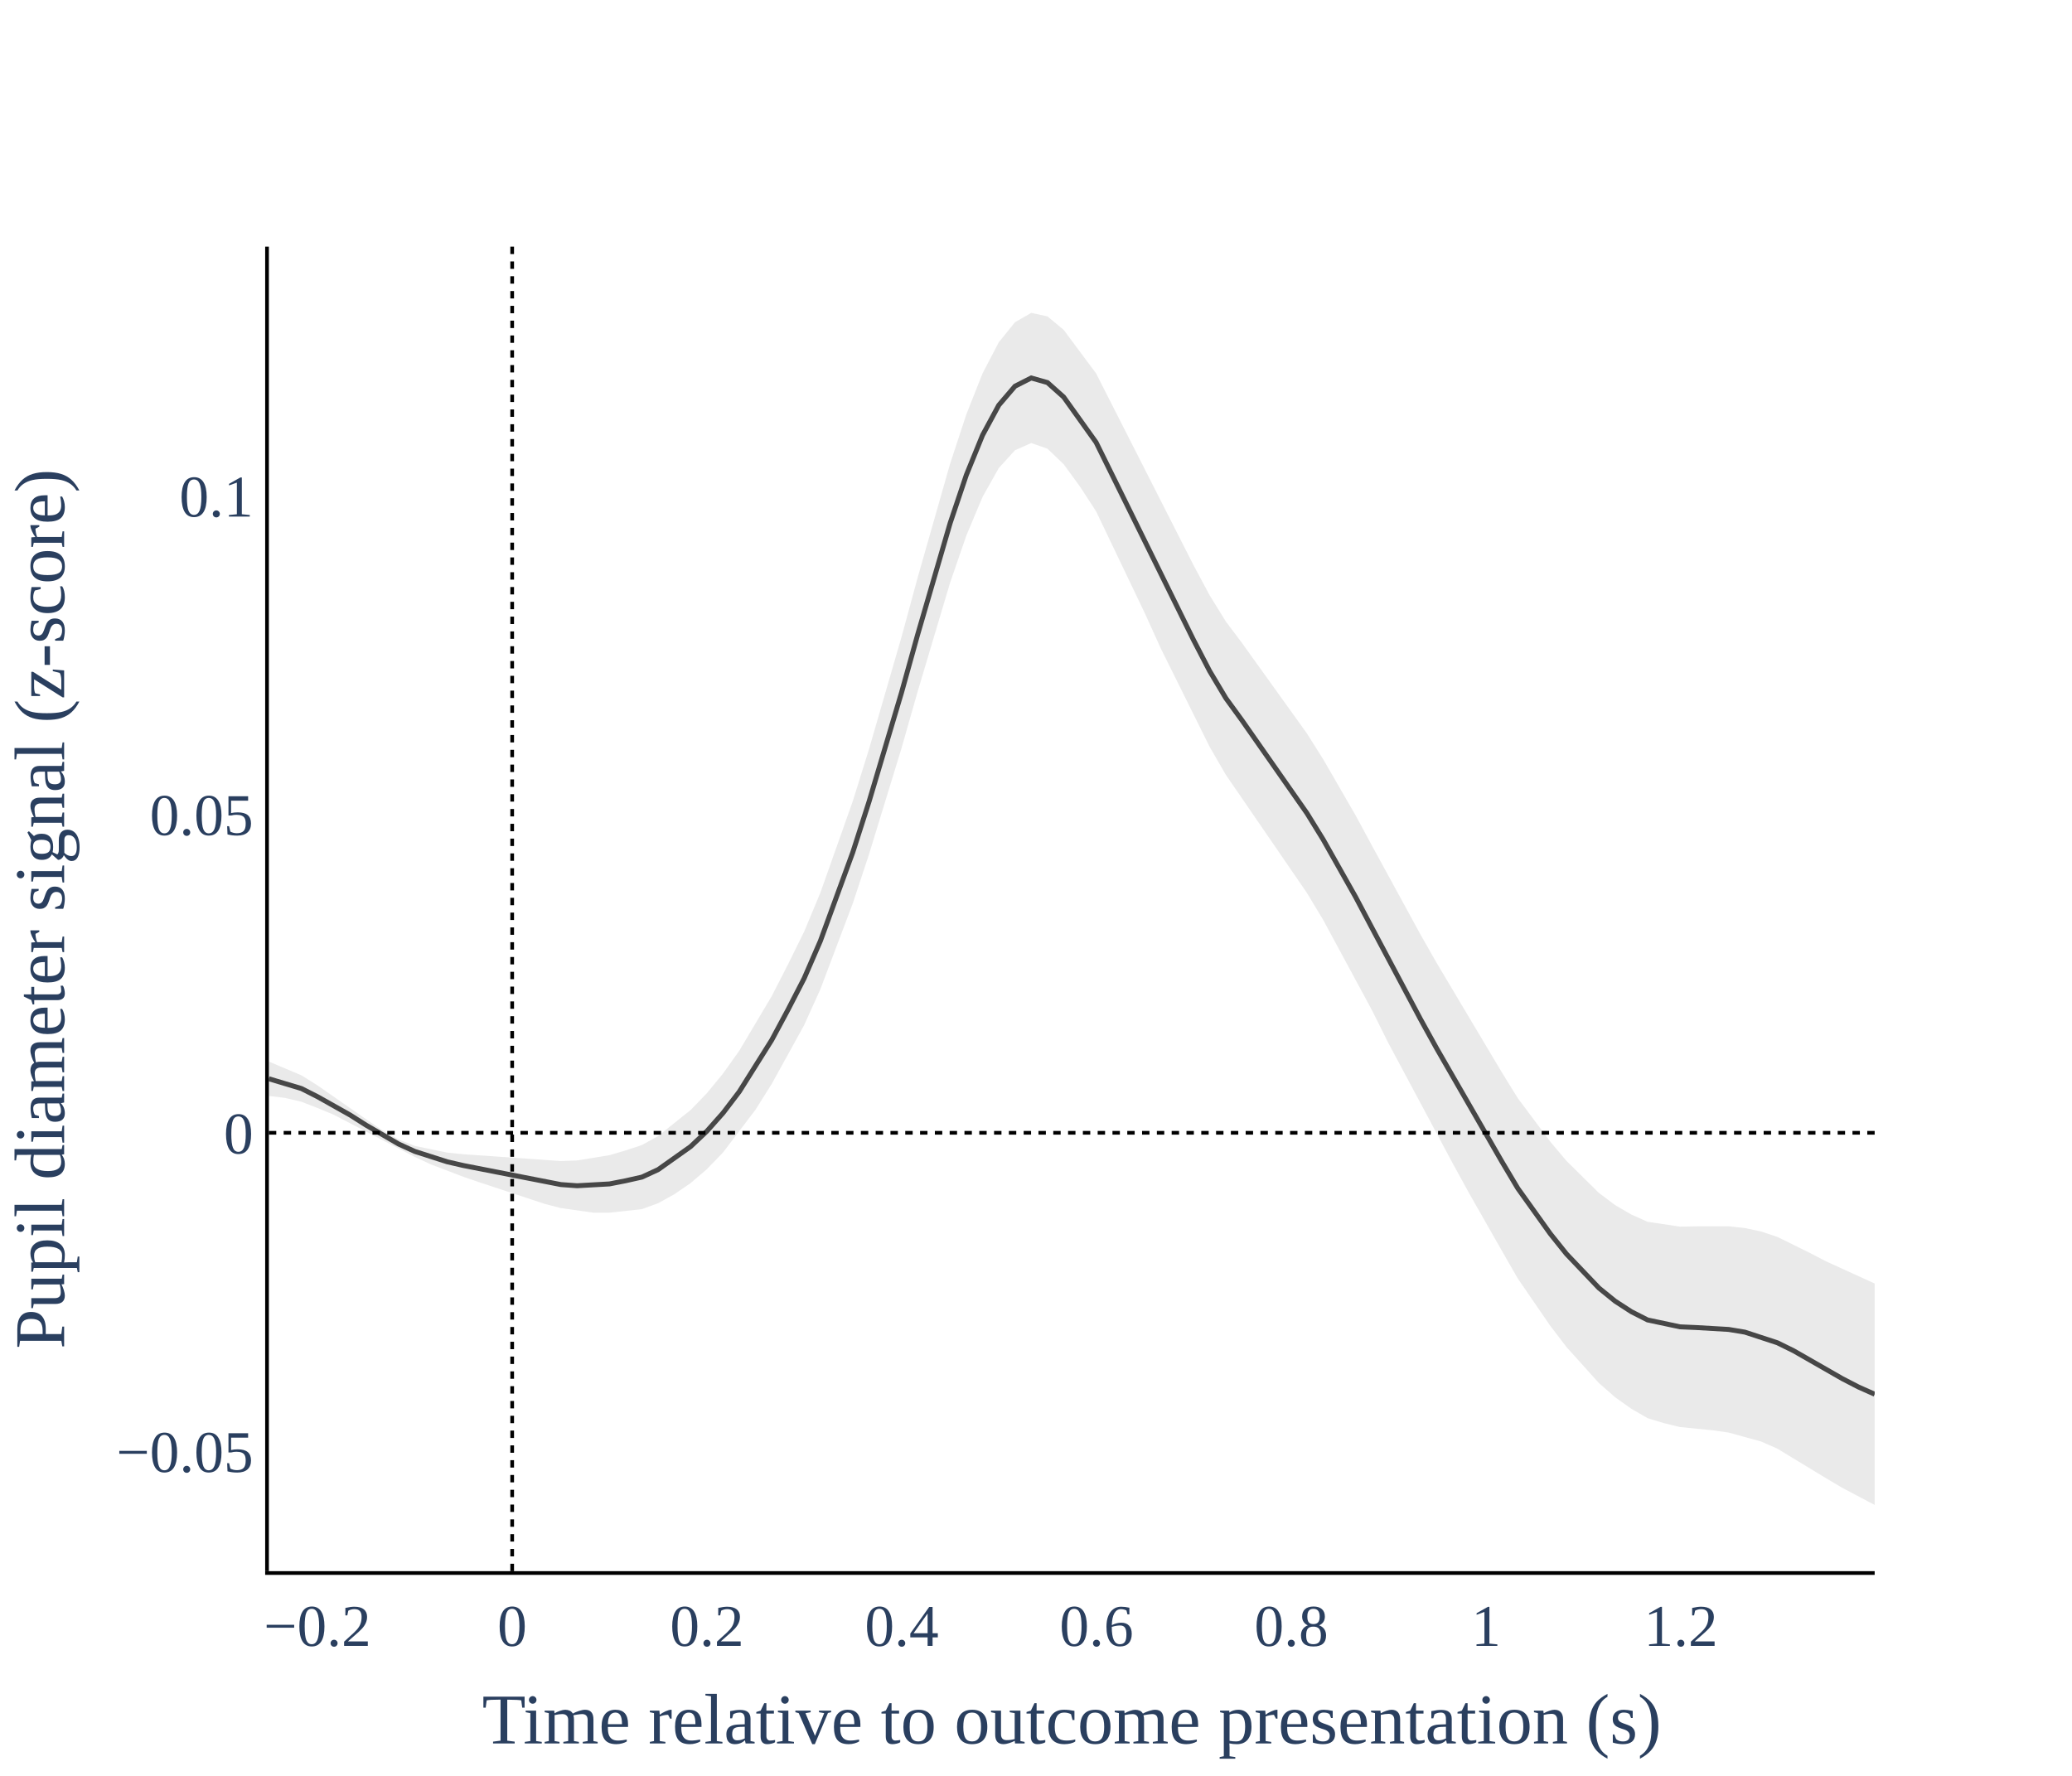
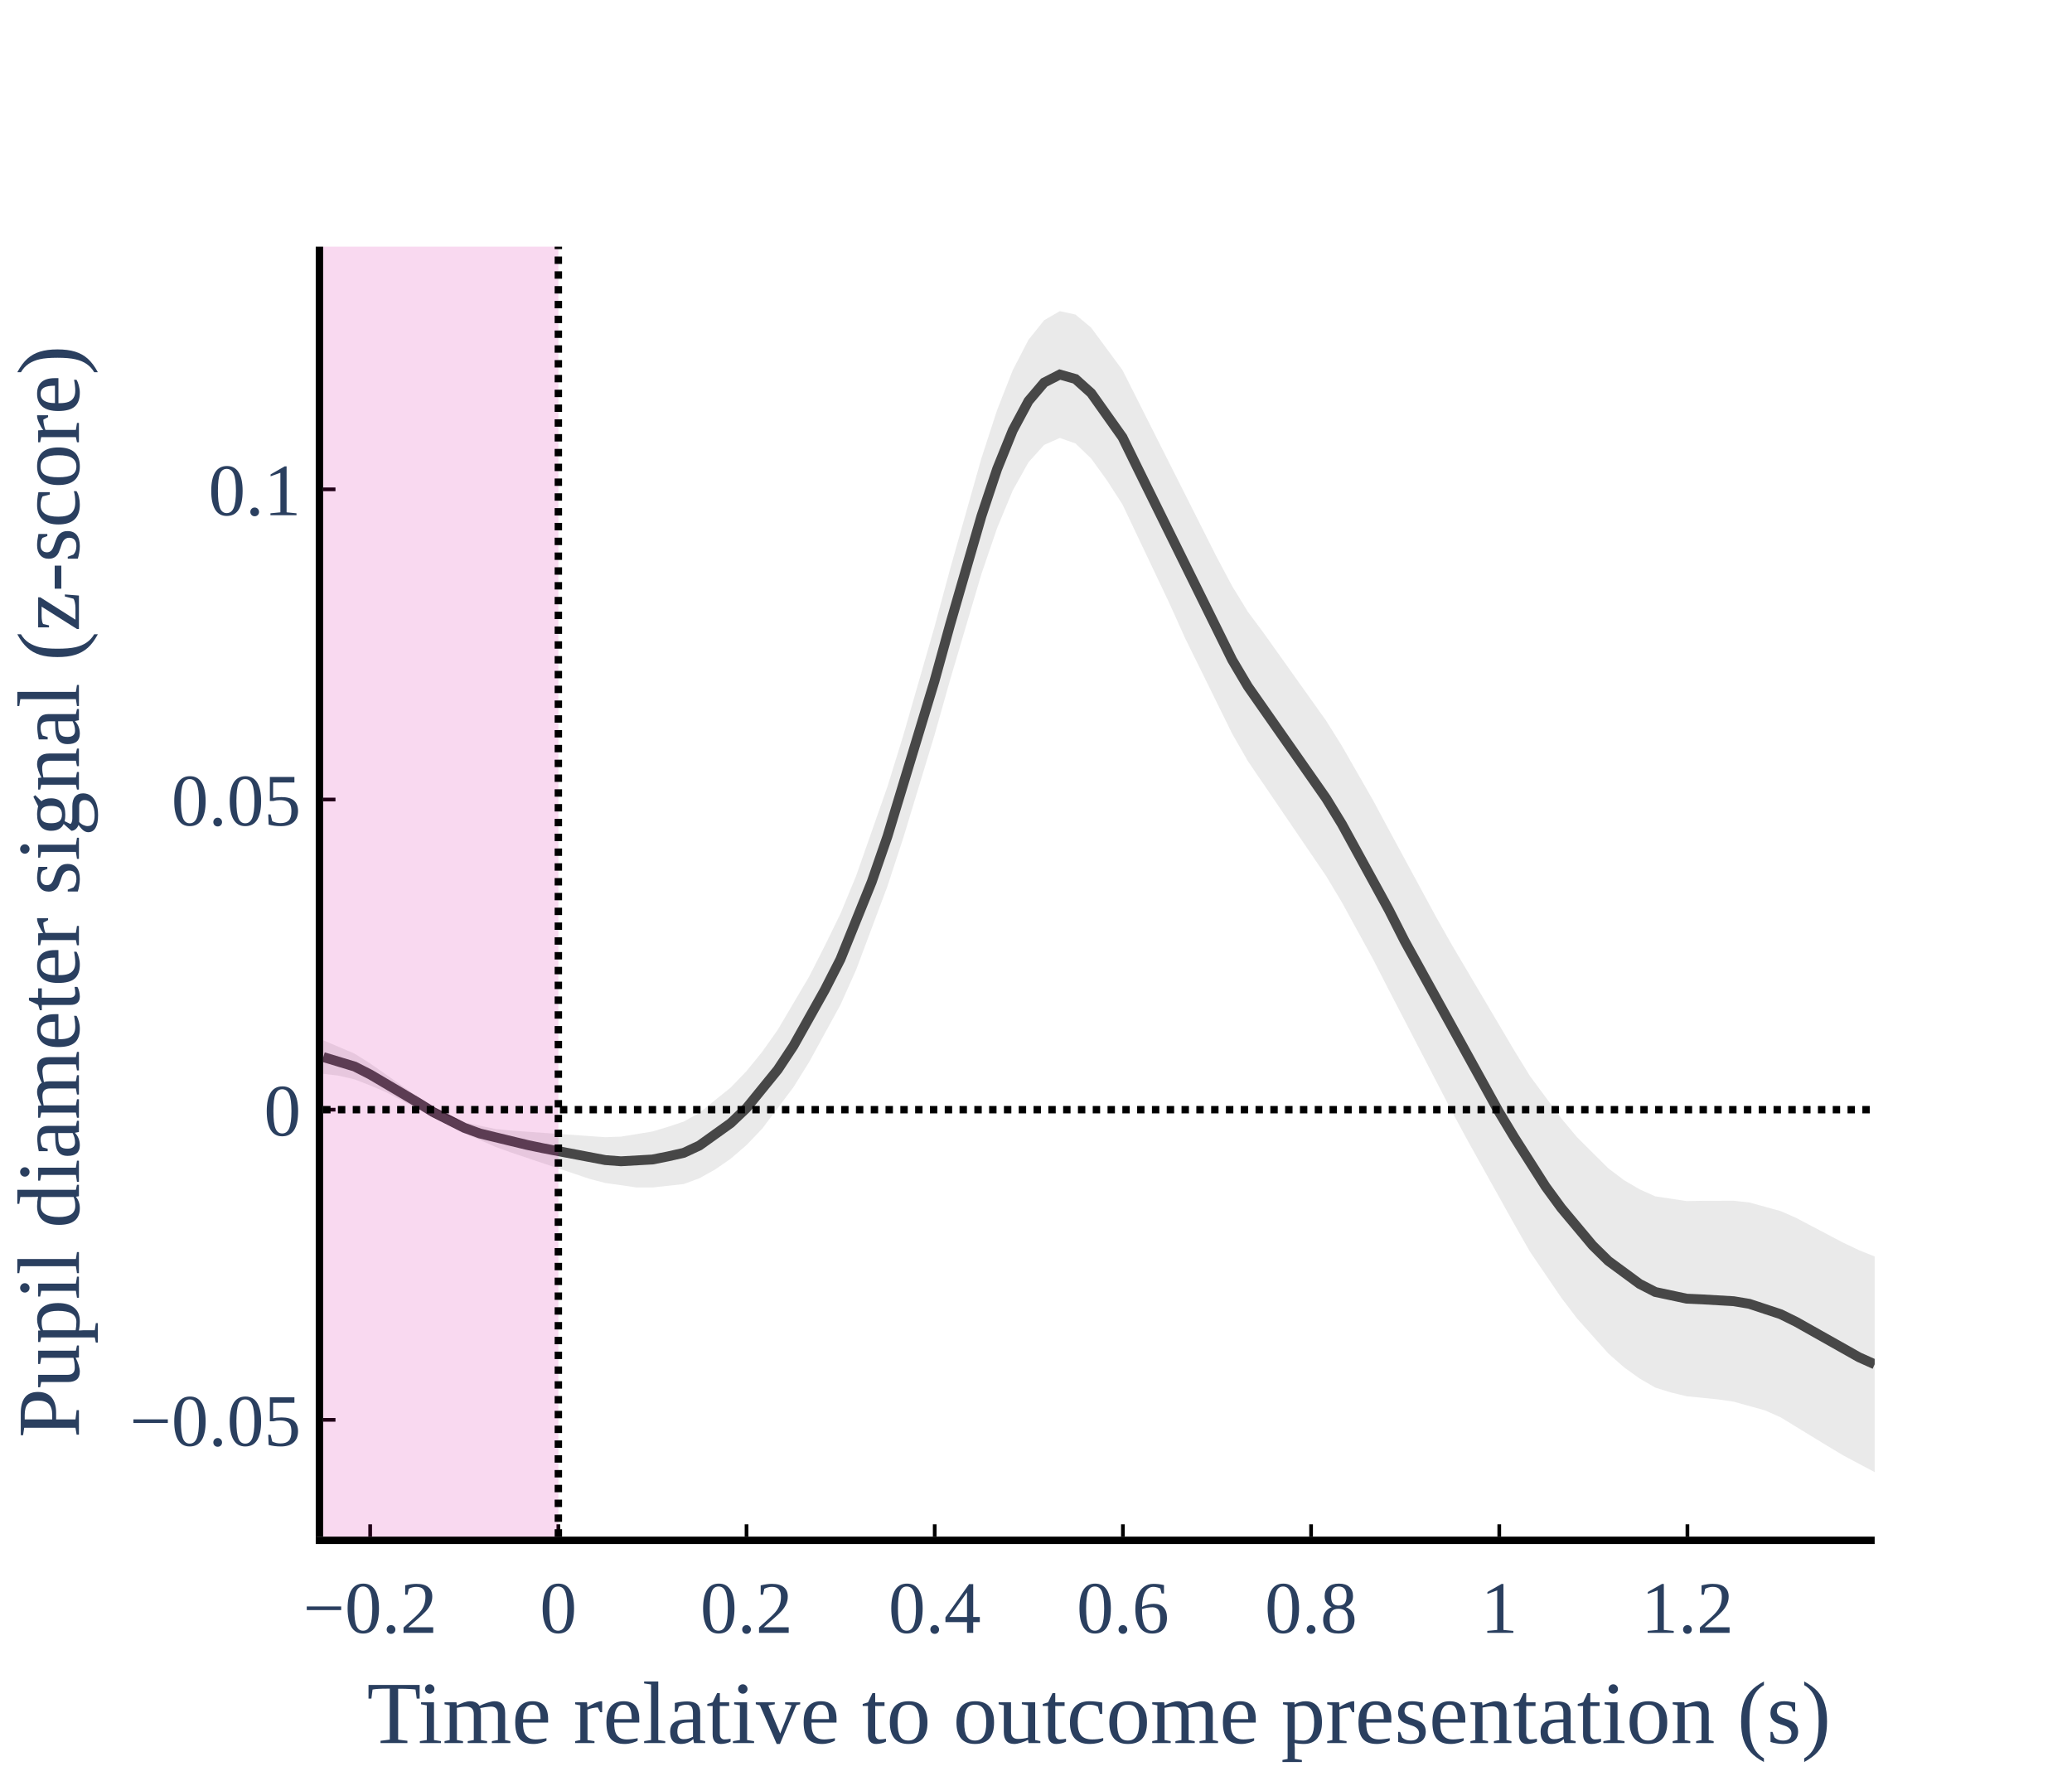
<svg xmlns="http://www.w3.org/2000/svg" class="main-svg" width="2625" height="2250" style="" viewBox="0 0 840 720">
  <rect x="0" y="0" width="840" height="720" style="fill: rgb(255, 255, 255); fill-opacity: 1;" />
-   <defs id="defs-99878c">
+   <defs id="defs-2cbe1e">
    <g class="clips">
-       <clipPath id="clip99878cxyplot" class="plotclip">
-         <rect width="651" height="537" />
+       <clipPath id="clip2cbe1exyplot" class="plotclip">
+         <rect width="629" height="523" />
      </clipPath>
-       <clipPath class="axesclip" id="clip99878cx">
-         <rect x="109" y="0" width="651" height="720" />
+       <clipPath class="axesclip" id="clip2cbe1ex">
+         <rect x="131" y="0" width="629" height="720" />
      </clipPath>
-       <clipPath class="axesclip" id="clip99878cy">
-         <rect x="0" y="100" width="840" height="537" />
+       <clipPath class="axesclip" id="clip2cbe1ey">
+         <rect x="0" y="100" width="840" height="523" />
      </clipPath>
-       <clipPath class="axesclip" id="clip99878cxy">
-         <rect x="109" y="100" width="651" height="537" />
+       <clipPath class="axesclip" id="clip2cbe1exy">
+         <rect x="131" y="100" width="629" height="523" />
      </clipPath>
    </g>
    <g class="gradients" />
    <g class="patterns" />
  </defs>
  <g class="bglayer">
-     <rect class="bg" x="109" y="100" width="651" height="537" style="fill: rgb(255, 255, 255); fill-opacity: 1; stroke-width: 0;" />
+     <rect class="bg" x="131" y="100" width="629" height="523" style="fill: rgb(255, 255, 255); fill-opacity: 1; stroke-width: 0;" />
  </g>
  <g class="layer-below">
    <g class="imagelayer" />
    <g class="shapelayer" />
  </g>
  <g class="cartesianlayer">
    <g class="subplot xy">
      <g class="layer-subplot">
        <g class="shapelayer" />
        <g class="imagelayer" />
      </g>
      <g class="minor-gridlayer">
        <g class="x" />
        <g class="y" />
      </g>
      <g class="gridlayer">
        <g class="x">
-           <path class="xgrid crisp" transform="translate(128.67,0)" d="M0,100v537" style="stroke: rgb(255, 255, 255); stroke-opacity: 1; stroke-width: 1px;" />
-           <path class="xgrid crisp" transform="translate(286.6,0)" d="M0,100v537" style="stroke: rgb(255, 255, 255); stroke-opacity: 1; stroke-width: 1px;" />
-           <path class="xgrid crisp" transform="translate(365.57,0)" d="M0,100v537" style="stroke: rgb(255, 255, 255); stroke-opacity: 1; stroke-width: 1px;" />
-           <path class="xgrid crisp" transform="translate(444.53,0)" d="M0,100v537" style="stroke: rgb(255, 255, 255); stroke-opacity: 1; stroke-width: 1px;" />
-           <path class="xgrid crisp" transform="translate(523.5,0)" d="M0,100v537" style="stroke: rgb(255, 255, 255); stroke-opacity: 1; stroke-width: 1px;" />
-           <path class="xgrid crisp" transform="translate(602.47,0)" d="M0,100v537" style="stroke: rgb(255, 255, 255); stroke-opacity: 1; stroke-width: 1px;" />
-           <path class="xgrid crisp" transform="translate(681.43,0)" d="M0,100v537" style="stroke: rgb(255, 255, 255); stroke-opacity: 1; stroke-width: 1px;" />
+           <path class="xgrid crisp" transform="translate(150.07,0)" d="M0,100v523" style="stroke: rgb(255, 255, 255); stroke-opacity: 1; stroke-width: 1px;" />
+           <path class="xgrid crisp" transform="translate(302.65,0)" d="M0,100v523" style="stroke: rgb(255, 255, 255); stroke-opacity: 1; stroke-width: 1px;" />
+           <path class="xgrid crisp" transform="translate(378.94,0)" d="M0,100v523" style="stroke: rgb(255, 255, 255); stroke-opacity: 1; stroke-width: 1px;" />
+           <path class="xgrid crisp" transform="translate(455.23,0)" d="M0,100v523" style="stroke: rgb(255, 255, 255); stroke-opacity: 1; stroke-width: 1px;" />
+           <path class="xgrid crisp" transform="translate(531.52,0)" d="M0,100v523" style="stroke: rgb(255, 255, 255); stroke-opacity: 1; stroke-width: 1px;" />
+           <path class="xgrid crisp" transform="translate(607.81,0)" d="M0,100v523" style="stroke: rgb(255, 255, 255); stroke-opacity: 1; stroke-width: 1px;" />
+           <path class="xgrid crisp" transform="translate(684.09,0)" d="M0,100v523" style="stroke: rgb(255, 255, 255); stroke-opacity: 1; stroke-width: 1px;" />
        </g>
        <g class="y">
-           <path class="ygrid crisp" transform="translate(0,588.39)" d="M109,0h651" style="stroke: rgb(255, 255, 255); stroke-opacity: 1; stroke-width: 1px;" />
-           <path class="ygrid crisp" transform="translate(0,330.15)" d="M109,0h651" style="stroke: rgb(255, 255, 255); stroke-opacity: 1; stroke-width: 1px;" />
-           <path class="ygrid crisp" transform="translate(0,201.03)" d="M109,0h651" style="stroke: rgb(255, 255, 255); stroke-opacity: 1; stroke-width: 1px;" />
+           <path class="ygrid crisp" transform="translate(0,575.65)" d="M131,0h629" style="stroke: rgb(255, 255, 255); stroke-opacity: 1; stroke-width: 1px;" />
+           <path class="ygrid crisp" transform="translate(0,324.15)" d="M131,0h629" style="stroke: rgb(255, 255, 255); stroke-opacity: 1; stroke-width: 1px;" />
+           <path class="ygrid crisp" transform="translate(0,198.39)" d="M131,0h629" style="stroke: rgb(255, 255, 255); stroke-opacity: 1; stroke-width: 1px;" />
        </g>
      </g>
      <g class="zerolinelayer">
-         <path class="xzl zl crisp" transform="translate(207.64,0)" d="M0,100v537" style="stroke: rgb(255, 255, 255); stroke-opacity: 1; stroke-width: 2px;" />
-         <path class="yzl zl crisp" transform="translate(0,459.27)" d="M109,0h651" style="stroke: rgb(255, 255, 255); stroke-opacity: 1; stroke-width: 2px;" />
+         <path class="xzl zl crisp" transform="translate(226.36,0)" d="M0,100v523" style="stroke: rgb(255, 255, 255); stroke-opacity: 1; stroke-width: 2px;" />
+         <path class="yzl zl crisp" transform="translate(0,449.9)" d="M131,0h629" style="stroke: rgb(255, 255, 255); stroke-opacity: 1; stroke-width: 2px;" />
      </g>
      <g class="layer-between">
        <g class="shapelayer" />
        <g class="imagelayer" />
      </g>
      <path class="xlines-below" />
      <path class="ylines-below" />
      <g class="overlines-below" />
      <g class="xaxislayer-below" />
      <g class="yaxislayer-below" />
      <g class="overaxes-below" />
      <g class="overplot">
-         <g class="xy" transform="translate(109,100)" clip-path="url(#clip99878cxyplot)">
+         <g class="xy" transform="translate(131,100)" clip-path="url(#clip2cbe1exyplot)">
          <g class="scatterlayer mlayer">
-             <g class="trace scatter trace3c2cbf" style="stroke-miterlimit: 2; opacity: 1;">
+             <g class="trace scatter trace73a81f" style="stroke-miterlimit: 2; opacity: 1;">
              <g class="fills" />
              <g class="errorbars" />
              <g class="lines">
-                 <path class="js-line" d="M0,337.37L13.15,341.31L19.73,344.64L32.88,352.03L39.45,356.2L52.61,363.83L59.18,366.83L72.33,371.04L78.91,372.55L118.36,380.26L124.94,380.74L138.09,380L144.67,378.71L151.24,377.23L157.82,374.19L170.97,364.86L177.55,358.64L184.12,351.24L190.7,342.61L203.85,321.68L210.42,309.44L217,296.67L223.58,281.51L236.73,245.53L243.3,225.05L256.45,180.9L263.03,157.26L276.18,112.13L282.76,92.57L289.33,76.43L295.91,64.27L302.49,56.58L309.06,53.24L315.64,55.1L322.21,60.96L335.36,79.35L341.94,92.68L374.82,159.39L381.39,172.05L387.97,183.07L394.55,192.11L420.85,229.72L427.42,240.37L440.58,263.69L447.15,276.11L466.88,313.21L473.45,325.09L499.76,370.77L506.33,381.8L519.48,400.18L526.06,408.4L539.21,422.2L545.79,427.54L552.36,431.8L558.94,435.15L572.09,437.94L578.67,438.23L591.82,439L598.39,440.09L611.55,444.4L618.12,447.63L637.85,458.93L644.42,462.33L651,465.26" style="vector-effect: none; fill: none; stroke: rgb(0, 0, 0); stroke-opacity: 0.8; stroke-width: 2px; opacity: 1;" />
+                 <path class="js-line" d="M0.07,328.57L12.77,332.41L19.13,335.65L38.19,346.91L44.54,350.84L57.24,357.26L63.6,359.57L82.66,364.18L89.01,365.51L114.42,370.34L120.77,370.82L133.48,370.1L139.83,368.84L146.18,367.4L152.54,364.44L165.24,355.35L171.6,349.29L184.3,333.68L190.65,324.07L203.36,301.38L209.71,288.94L222.42,257.48L228.77,239.13L247.83,176.19L254.18,153.16L266.89,109.2L273.24,90.16L279.59,74.44L285.95,62.59L292.3,55.11L298.65,51.85L305.01,53.66L311.36,59.37L324.06,77.28L330.42,90.27L368.53,167.56L374.89,178.3L406.65,223.73L413,234.11L432.06,268.92L438.41,281.45L476.53,350.56L482.88,361.1L495.59,381.07L501.94,389.75L514.65,404.94L521,411.19L533.71,420.54L540.06,423.81L552.77,426.52L559.12,426.81L571.82,427.55L578.18,428.61L590.88,432.82L597.24,435.96L622.65,450.28L629,453.13" style="vector-effect: none; fill: none; stroke: rgb(0, 0, 0); stroke-opacity: 0.8; stroke-width: 4px; opacity: 1;" />
              </g>
              <g class="points" />
              <g class="text" />
            </g>
-             <g class="trace scatter traceb607ed" style="stroke-miterlimit: 2; opacity: 1;">
+             <g class="trace scatter tracef8ea2f" style="stroke-miterlimit: 2; opacity: 1;">
              <g class="fills">
                <g>
-                   <path class="js-fill" d="M0,330.4L13.15,335.95L19.73,340.06L39.45,353.8L46.03,358.3L52.61,361.98L59.18,364.59L72.33,367.31L78.91,367.97L118.36,370.73L124.94,370.48L138.09,368.35L144.67,366.4L151.24,364.24L157.82,360.57L170.97,350.05L177.55,343.24L184.12,335.24L190.7,326.01L203.85,303.89L210.42,291.07L217,277.72L223.58,261.95L236.73,224.8L243.3,203.72L256.45,158.37L263.03,134.16L276.18,88.02L282.76,68L289.33,51.39L295.91,38.77L302.49,30.63L309.06,26.85L315.64,28.27L322.21,33.72L335.36,51.39L341.94,64.34L374.82,129.07L381.39,141.33L387.97,151.99L394.55,160.75L420.85,197.39L427.42,207.81L440.58,230.6L447.15,242.75L466.88,278.9L473.45,290.44L499.76,334.61L506.33,345.24L519.48,362.85L526.06,370.67L539.21,383.66L545.79,388.59L552.36,392.42L558.94,395.35L572.09,397.32L578.67,397.2L591.82,397.18L598.39,397.89L604.97,399.3L611.55,401.48L624.7,407.96L631.27,411.39L651,420.38L651,510.15L637.85,503.2L631.27,499.3L611.55,487.33L604.97,484.44L591.82,480.81L585.24,479.87L572.09,478.57L565.52,476.98L558.94,474.96L552.36,471.17L545.79,466.49L539.21,460.73L526.06,446.13L519.48,437.52L506.33,418.36L499.76,406.92L486.61,383.81L480.03,371.84L453.73,322.65L447.15,309.48L427.42,272.94L420.85,262.04L387.97,214.15L381.39,202.77L361.67,163.05L355.09,148.55L335.36,107.31L328.79,97.21L322.21,88.2L315.64,81.92L309.06,79.63L302.49,82.54L295.91,89.77L289.33,101.47L282.76,117.15L276.18,136.23L263.03,180.35L256.45,203.44L243.3,246.37L236.73,266.26L223.58,301.07L217,315.63L203.85,339.47L197.27,349.94L184.12,367.24L177.55,374.04L170.97,379.67L164.39,384.18L157.82,387.81L151.24,390.22L138.09,391.66L131.52,391.65L118.36,389.79L111.79,388.08L85.48,379.38L78.91,377.14L65.76,372.11L59.18,369.06L26.3,351.96L19.73,349.22L13.15,346.67L6.58,345.13L0,344.34Z" style="fill: rgb(150, 150, 150); fill-opacity: 0.2; stroke-width: 0;" />
+                   <path class="js-fill" d="M0.07,321.78L12.77,327.19L19.13,331.19L38.19,344.58L44.54,348.96L50.89,352.55L57.24,355.09L69.95,357.74L76.3,358.38L114.42,361.06L120.77,360.82L133.48,358.75L139.83,356.85L146.18,354.74L152.54,351.17L165.24,340.92L171.6,334.29L177.95,326.5L184.3,317.51L197.01,295.97L203.36,283.48L209.71,270.48L216.07,255.12L228.77,218.94L235.12,198.41L247.83,154.24L254.18,130.67L266.89,85.72L273.24,66.22L279.59,50.05L285.95,37.76L292.3,29.83L298.65,26.15L305.01,27.53L311.36,32.84L324.06,50.05L330.42,62.66L362.18,125.7L368.53,137.64L374.89,148.03L381.24,156.56L406.65,192.25L413,202.39L425.71,224.59L432.06,236.42L451.12,271.63L457.47,282.87L482.88,325.89L489.24,336.24L501.94,353.39L508.3,361.01L521,373.66L527.35,378.46L533.71,382.19L540.06,385.04L552.77,386.96L559.12,386.85L571.82,386.82L578.18,387.52L590.88,391.01L597.24,393.81L616.29,403.85L622.65,406.86L629,409.42L629,496.85L616.29,490.08L609.94,486.28L590.88,474.63L584.53,471.81L571.82,468.28L565.47,467.36L552.77,466.09L546.41,464.55L540.06,462.58L533.71,458.89L527.35,454.33L521,448.72L508.3,434.5L501.94,426.11L489.24,407.45L482.88,396.31L463.83,362.14L457.47,350.37L432.06,301.41L425.71,289.04L413,265.82L406.65,255.21L374.89,208.57L368.53,197.48L349.48,158.8L343.12,144.68L324.06,104.52L317.71,94.68L311.36,85.9L305.01,79.79L298.65,77.56L292.3,80.38L285.95,87.43L279.59,98.82L273.24,114.09L266.89,132.68L254.18,175.65L247.83,198.13L235.12,239.95L228.77,259.32L216.07,293.22L209.71,307.41L197.01,330.62L190.65,340.82L177.95,357.66L171.6,364.29L165.24,369.77L158.89,374.17L152.54,377.7L146.18,380.05L133.48,381.45L127.13,381.44L114.42,379.62L108.07,377.97L76.3,367.31L69.95,365L57.24,359.44L50.89,356.14L25.48,342.79L19.13,340.11L12.77,337.63L6.42,336.13L0.07,335.36Z" style="fill: rgb(150, 150, 150); fill-opacity: 0.2; stroke-width: 0;" />
                </g>
              </g>
              <g class="errorbars" />
              <g class="lines">
-                 <path class="js-line" d="M0,330.4L13.15,335.95L19.73,340.06L39.45,353.8L46.03,358.3L52.61,361.98L59.18,364.59L72.33,367.31L78.91,367.97L118.36,370.73L124.94,370.48L138.09,368.35L144.67,366.4L151.24,364.24L157.82,360.57L170.97,350.05L177.55,343.24L184.12,335.24L190.7,326.01L203.85,303.89L210.42,291.07L217,277.72L223.58,261.95L236.73,224.8L243.3,203.72L256.45,158.37L263.03,134.16L276.18,88.02L282.76,68L289.33,51.39L295.91,38.77L302.49,30.63L309.06,26.85L315.64,28.27L322.21,33.72L335.36,51.39L341.94,64.34L374.82,129.07L381.39,141.33L387.97,151.99L394.55,160.75L420.85,197.39L427.42,207.81L440.58,230.6L447.15,242.75L466.88,278.9L473.45,290.44L499.76,334.61L506.33,345.24L519.48,362.85L526.06,370.67L539.21,383.66L545.79,388.59L552.36,392.42L558.94,395.35L572.09,397.32L578.67,397.2L591.82,397.18L598.39,397.89L604.97,399.3L611.55,401.48L624.7,407.96L631.27,411.39L651,420.38L651,510.15L637.85,503.2L631.27,499.3L611.55,487.33L604.97,484.44L591.82,480.81L585.24,479.87L572.09,478.57L565.52,476.98L558.94,474.96L552.36,471.17L545.79,466.49L539.21,460.73L526.06,446.13L519.48,437.52L506.33,418.36L499.76,406.92L486.61,383.81L480.03,371.84L453.73,322.65L447.15,309.48L427.42,272.94L420.85,262.04L387.97,214.15L381.39,202.77L361.67,163.05L355.09,148.55L335.36,107.31L328.79,97.21L322.21,88.2L315.64,81.92L309.06,79.63L302.49,82.54L295.91,89.77L289.33,101.47L282.76,117.15L276.18,136.23L263.03,180.35L256.45,203.44L243.3,246.37L236.73,266.26L223.58,301.07L217,315.63L203.85,339.47L197.27,349.94L184.12,367.24L177.55,374.04L170.97,379.67L164.39,384.18L157.82,387.81L151.24,390.22L138.09,391.66L131.52,391.65L118.36,389.79L111.79,388.08L85.48,379.38L78.91,377.14L65.76,372.11L59.18,369.06L26.3,351.96L19.73,349.22L13.15,346.67L6.58,345.13L0,344.34" style="vector-effect: none; fill: none; stroke: rgb(255, 255, 255); stroke-opacity: 0; stroke-width: 2px; opacity: 1;" />
+                 <path class="js-line" d="M0.07,321.78L12.77,327.19L19.13,331.19L38.19,344.58L44.54,348.96L50.89,352.55L57.24,355.09L69.95,357.74L76.3,358.38L114.42,361.06L120.77,360.82L133.48,358.75L139.83,356.85L146.18,354.74L152.54,351.17L165.24,340.92L171.6,334.29L177.95,326.5L184.3,317.51L197.01,295.97L203.36,283.48L209.71,270.48L216.07,255.12L228.77,218.94L235.12,198.41L247.83,154.24L254.18,130.67L266.89,85.72L273.24,66.22L279.59,50.05L285.95,37.76L292.3,29.83L298.65,26.15L305.01,27.53L311.36,32.84L324.06,50.05L330.42,62.66L362.18,125.7L368.53,137.64L374.89,148.03L381.24,156.56L406.65,192.25L413,202.39L425.71,224.59L432.06,236.42L451.12,271.63L457.47,282.87L482.88,325.89L489.24,336.24L501.94,353.39L508.3,361.01L521,373.66L527.35,378.46L533.71,382.19L540.06,385.04L552.77,386.96L559.12,386.85L571.82,386.82L578.18,387.52L590.88,391.01L597.24,393.81L616.29,403.85L622.65,406.86L629,409.42L629,496.85L616.29,490.08L609.94,486.28L590.88,474.63L584.53,471.81L571.82,468.28L565.47,467.36L552.77,466.09L546.41,464.55L540.06,462.58L533.71,458.89L527.35,454.33L521,448.72L508.3,434.5L501.94,426.11L489.24,407.45L482.88,396.31L463.83,362.14L457.47,350.37L432.06,301.41L425.71,289.04L413,265.82L406.65,255.21L374.89,208.57L368.53,197.48L349.48,158.8L343.12,144.68L324.06,104.52L317.71,94.68L311.36,85.9L305.01,79.79L298.65,77.56L292.3,80.38L285.95,87.43L279.59,98.82L273.24,114.09L266.89,132.68L254.18,175.65L247.83,198.13L235.12,239.95L228.77,259.32L216.07,293.22L209.71,307.41L197.01,330.62L190.65,340.82L177.95,357.66L171.6,364.29L165.24,369.77L158.89,374.17L152.54,377.7L146.18,380.05L133.48,381.45L127.13,381.44L114.42,379.62L108.07,377.97L76.3,367.31L69.95,365L57.24,359.44L50.89,356.14L25.48,342.79L19.13,340.11L12.77,337.63L6.42,336.13L0.07,335.36" style="vector-effect: none; fill: none; stroke: rgb(255, 255, 255); stroke-opacity: 0; stroke-width: 2px; opacity: 1;" />
              </g>
              <g class="points" />
              <g class="text" />
            </g>
          </g>
        </g>
      </g>
-       <path class="xlines-above crisp" d="M107.5,637.75H760" style="fill: none; stroke-width: 1.5px; stroke: rgb(0, 0, 0); stroke-opacity: 1;" />
-       <path class="ylines-above crisp" d="M108.25,100V637" style="fill: none; stroke-width: 1.5px; stroke: rgb(0, 0, 0); stroke-opacity: 1;" />
+       <path class="xlines-above crisp" d="M128,624.5H760" style="fill: none; stroke-width: 3px; stroke: rgb(0, 0, 0); stroke-opacity: 1;" />
+       <path class="ylines-above crisp" d="M129.5,100V623" style="fill: none; stroke-width: 3px; stroke: rgb(0, 0, 0); stroke-opacity: 1;" />
      <g class="overlines-above" />
      <g class="xaxislayer-above">
+         <path class="xtick ticks crisp" d="M0,623v-5" transform="translate(150.07,0)" style="stroke: rgb(0, 0, 0); stroke-opacity: 1; stroke-width: 1.5px;" />
+         <path class="xtick ticks crisp" d="M0,623v-5" transform="translate(226.36,0)" style="stroke: rgb(0, 0, 0); stroke-opacity: 1; stroke-width: 1.5px;" />
+         <path class="xtick ticks crisp" d="M0,623v-5" transform="translate(302.65,0)" style="stroke: rgb(0, 0, 0); stroke-opacity: 1; stroke-width: 1.5px;" />
+         <path class="xtick ticks crisp" d="M0,623v-5" transform="translate(378.94,0)" style="stroke: rgb(0, 0, 0); stroke-opacity: 1; stroke-width: 1.5px;" />
+         <path class="xtick ticks crisp" d="M0,623v-5" transform="translate(455.23,0)" style="stroke: rgb(0, 0, 0); stroke-opacity: 1; stroke-width: 1.5px;" />
+         <path class="xtick ticks crisp" d="M0,623v-5" transform="translate(531.52,0)" style="stroke: rgb(0, 0, 0); stroke-opacity: 1; stroke-width: 1.5px;" />
+         <path class="xtick ticks crisp" d="M0,623v-5" transform="translate(607.81,0)" style="stroke: rgb(0, 0, 0); stroke-opacity: 1; stroke-width: 1.5px;" />
+         <path class="xtick ticks crisp" d="M0,623v-5" transform="translate(684.09,0)" style="stroke: rgb(0, 0, 0); stroke-opacity: 1; stroke-width: 1.5px;" />
        <g class="xtick">
-           <text text-anchor="middle" x="0" y="667.3" transform="translate(128.67,0)" style="font-family: 'Times New Roman'; font-size: 24px; fill: rgb(42, 63, 95); fill-opacity: 1; white-space: pre; opacity: 1;">−0.2</text>
+           <text text-anchor="middle" x="0" y="662" transform="translate(150.07,0)" style="font-family: 'Times New Roman'; font-size: 30px; fill: rgb(42, 63, 95); fill-opacity: 1; white-space: pre; opacity: 1;">−0.2</text>
        </g>
        <g class="xtick">
-           <text text-anchor="middle" x="0" y="667.3" style="font-family: 'Times New Roman'; font-size: 24px; fill: rgb(42, 63, 95); fill-opacity: 1; white-space: pre; opacity: 1;" transform="translate(207.64,0)">0</text>
+           <text text-anchor="middle" x="0" y="662" style="font-family: 'Times New Roman'; font-size: 30px; fill: rgb(42, 63, 95); fill-opacity: 1; white-space: pre; opacity: 1;" transform="translate(226.36,0)">0</text>
        </g>
        <g class="xtick">
-           <text text-anchor="middle" x="0" y="667.3" style="font-family: 'Times New Roman'; font-size: 24px; fill: rgb(42, 63, 95); fill-opacity: 1; white-space: pre; opacity: 1;" transform="translate(286.6,0)">0.2</text>
+           <text text-anchor="middle" x="0" y="662" style="font-family: 'Times New Roman'; font-size: 30px; fill: rgb(42, 63, 95); fill-opacity: 1; white-space: pre; opacity: 1;" transform="translate(302.65,0)">0.2</text>
        </g>
        <g class="xtick">
-           <text text-anchor="middle" x="0" y="667.3" style="font-family: 'Times New Roman'; font-size: 24px; fill: rgb(42, 63, 95); fill-opacity: 1; white-space: pre; opacity: 1;" transform="translate(365.57,0)">0.4</text>
+           <text text-anchor="middle" x="0" y="662" style="font-family: 'Times New Roman'; font-size: 30px; fill: rgb(42, 63, 95); fill-opacity: 1; white-space: pre; opacity: 1;" transform="translate(378.94,0)">0.4</text>
        </g>
        <g class="xtick">
-           <text text-anchor="middle" x="0" y="667.3" style="font-family: 'Times New Roman'; font-size: 24px; fill: rgb(42, 63, 95); fill-opacity: 1; white-space: pre; opacity: 1;" transform="translate(444.53,0)">0.6</text>
+           <text text-anchor="middle" x="0" y="662" style="font-family: 'Times New Roman'; font-size: 30px; fill: rgb(42, 63, 95); fill-opacity: 1; white-space: pre; opacity: 1;" transform="translate(455.23,0)">0.6</text>
        </g>
        <g class="xtick">
-           <text text-anchor="middle" x="0" y="667.3" style="font-family: 'Times New Roman'; font-size: 24px; fill: rgb(42, 63, 95); fill-opacity: 1; white-space: pre; opacity: 1;" transform="translate(523.5,0)">0.8</text>
+           <text text-anchor="middle" x="0" y="662" style="font-family: 'Times New Roman'; font-size: 30px; fill: rgb(42, 63, 95); fill-opacity: 1; white-space: pre; opacity: 1;" transform="translate(531.52,0)">0.8</text>
        </g>
        <g class="xtick">
-           <text text-anchor="middle" x="0" y="667.3" style="font-family: 'Times New Roman'; font-size: 24px; fill: rgb(42, 63, 95); fill-opacity: 1; white-space: pre; opacity: 1;" transform="translate(602.47,0)">1</text>
+           <text text-anchor="middle" x="0" y="662" style="font-family: 'Times New Roman'; font-size: 30px; fill: rgb(42, 63, 95); fill-opacity: 1; white-space: pre; opacity: 1;" transform="translate(607.81,0)">1</text>
        </g>
        <g class="xtick">
-           <text text-anchor="middle" x="0" y="667.3" style="font-family: 'Times New Roman'; font-size: 24px; fill: rgb(42, 63, 95); fill-opacity: 1; white-space: pre; opacity: 1;" transform="translate(681.43,0)">1.2</text>
+           <text text-anchor="middle" x="0" y="662" style="font-family: 'Times New Roman'; font-size: 30px; fill: rgb(42, 63, 95); fill-opacity: 1; white-space: pre; opacity: 1;" transform="translate(684.09,0)">1.2</text>
        </g>
      </g>
      <g class="yaxislayer-above">
+         <path class="ytick ticks crisp" d="M131,0h5" transform="translate(0,575.65)" style="stroke: rgb(0, 0, 0); stroke-opacity: 1; stroke-width: 1.5px;" />
+         <path class="ytick ticks crisp" d="M131,0h5" transform="translate(0,449.9)" style="stroke: rgb(0, 0, 0); stroke-opacity: 1; stroke-width: 1.5px;" />
+         <path class="ytick ticks crisp" d="M131,0h5" transform="translate(0,324.15)" style="stroke: rgb(0, 0, 0); stroke-opacity: 1; stroke-width: 1.5px;" />
+         <path class="ytick ticks crisp" d="M131,0h5" transform="translate(0,198.39)" style="stroke: rgb(0, 0, 0); stroke-opacity: 1; stroke-width: 1.5px;" />
        <g class="ytick">
-           <text text-anchor="end" x="102.7" y="8.4" transform="translate(0,588.39)" style="font-family: 'Times New Roman'; font-size: 24px; fill: rgb(42, 63, 95); fill-opacity: 1; white-space: pre; opacity: 1;">−0.05</text>
+           <text text-anchor="end" x="122" y="10.5" transform="translate(0,575.65)" style="font-family: 'Times New Roman'; font-size: 30px; fill: rgb(42, 63, 95); fill-opacity: 1; white-space: pre; opacity: 1;">−0.05</text>
        </g>
        <g class="ytick">
-           <text text-anchor="end" x="102.7" y="8.4" style="font-family: 'Times New Roman'; font-size: 24px; fill: rgb(42, 63, 95); fill-opacity: 1; white-space: pre; opacity: 1;" transform="translate(0,459.27)">0</text>
+           <text text-anchor="end" x="122" y="10.5" style="font-family: 'Times New Roman'; font-size: 30px; fill: rgb(42, 63, 95); fill-opacity: 1; white-space: pre; opacity: 1;" transform="translate(0,449.9)">0</text>
        </g>
        <g class="ytick">
-           <text text-anchor="end" x="102.7" y="8.4" style="font-family: 'Times New Roman'; font-size: 24px; fill: rgb(42, 63, 95); fill-opacity: 1; white-space: pre; opacity: 1;" transform="translate(0,330.15)">0.05</text>
+           <text text-anchor="end" x="122" y="10.5" style="font-family: 'Times New Roman'; font-size: 30px; fill: rgb(42, 63, 95); fill-opacity: 1; white-space: pre; opacity: 1;" transform="translate(0,324.15)">0.05</text>
        </g>
        <g class="ytick">
-           <text text-anchor="end" x="102.7" y="8.4" style="font-family: 'Times New Roman'; font-size: 24px; fill: rgb(42, 63, 95); fill-opacity: 1; white-space: pre; opacity: 1;" transform="translate(0,201.03)">0.1</text>
+           <text text-anchor="end" x="122" y="10.5" style="font-family: 'Times New Roman'; font-size: 30px; fill: rgb(42, 63, 95); fill-opacity: 1; white-space: pre; opacity: 1;" transform="translate(0,198.39)">0.1</text>
        </g>
      </g>
      <g class="overaxes-above" />
    </g>
  </g>
  <g class="polarlayer" />
  <g class="smithlayer" />
  <g class="ternarylayer" />
  <g class="geolayer" />
  <g class="funnelarealayer" />
  <g class="pielayer" />
  <g class="iciclelayer" />
  <g class="treemaplayer" />
  <g class="sunburstlayer" />
  <g class="glimages" />
-   <defs id="topdefs-99878c">
+   <defs id="topdefs-2cbe1e">
    <g class="clips" />
  </defs>
  <g class="layer-above">
    <g class="imagelayer" />
    <g class="shapelayer">
-       <g class="shape-group" data-index="0" clip-path="url(#clip99878cx)">
-         <path data-index="0" fill-rule="evenodd" d="M207.64,637L207.64,100" style="opacity: 1; stroke: rgb(0, 0, 0); stroke-opacity: 1; fill: rgb(0, 0, 0); fill-opacity: 0; stroke-dasharray: 3px, 3px; stroke-width: 1.5px;" />
+       <g class="shape-group" data-index="0" clip-path="url(#clip2cbe1ex)">
+         <path data-index="0" fill-rule="evenodd" d="M131,623H226.36V100H131Z" style="opacity: 0.5; stroke: rgb(0, 0, 0); stroke-opacity: 0; fill: rgb(210, 0, 150); fill-opacity: 0.3; stroke-width: 0px;" />
      </g>
-       <g class="shape-group" data-index="1" clip-path="url(#clip99878cy)">
-         <path data-index="1" fill-rule="evenodd" d="M109,459.27L760,459.27" style="opacity: 1; stroke: rgb(0, 0, 0); stroke-opacity: 1; fill: rgb(0, 0, 0); fill-opacity: 0; stroke-dasharray: 3px, 3px; stroke-width: 1.5px;" />
+       <g class="shape-group" data-index="1" clip-path="url(#clip2cbe1ex)">
+         <path data-index="1" fill-rule="evenodd" d="M226.36,623L226.36,100" style="opacity: 1; stroke: rgb(0, 0, 0); stroke-opacity: 1; fill: rgb(0, 0, 0); fill-opacity: 0; stroke-dasharray: 3px, 3px; stroke-width: 3px;" />
+       </g>
+       <g class="shape-group" data-index="2" clip-path="url(#clip2cbe1ey)">
+         <path data-index="2" fill-rule="evenodd" d="M131,449.9L760,449.9" style="opacity: 1; stroke: rgb(0, 0, 0); stroke-opacity: 1; fill: rgb(0, 0, 0); fill-opacity: 0; stroke-dasharray: 3px, 3px; stroke-width: 3px;" />
      </g>
    </g>
  </g>
  <g class="infolayer">
    <g class="g-gtitle" />
    <g class="g-xtitle">
-       <text class="xtitle" x="434.5" y="706.862" text-anchor="middle" style="opacity: 1; font-family: 'Times New Roman'; font-size: 29px; fill: rgb(42, 63, 95); fill-opacity: 1; white-space: pre;">Time relative to outcome presentation (s)</text>
+       <text class="xtitle" x="445.5" y="706.7" text-anchor="middle" style="opacity: 1; font-family: 'Times New Roman'; font-size: 36px; fill: rgb(42, 63, 95); fill-opacity: 1; white-space: pre;">Time relative to outcome presentation (s)</text>
    </g>
-     <g class="g-ytitle" transform="translate(3.244141,0)">
-       <text class="ytitle" transform="rotate(-90,22.75625,368.5)" x="22.756" y="368.5" text-anchor="middle" style="opacity: 1; font-family: 'Times New Roman'; font-size: 29px; fill: rgb(42, 63, 95); fill-opacity: 1; white-space: pre;">Pupil diameter signal (z-score)</text>
+     <g class="g-ytitle" transform="translate(5.521484,0)">
+       <text class="ytitle" transform="rotate(-90,26.47813,361.5)" x="26.478" y="361.5" text-anchor="middle" style="opacity: 1; font-family: 'Times New Roman'; font-size: 36px; fill: rgb(42, 63, 95); fill-opacity: 1; white-space: pre;">Pupil diameter signal (z-score)</text>
    </g>
  </g>
</svg>
